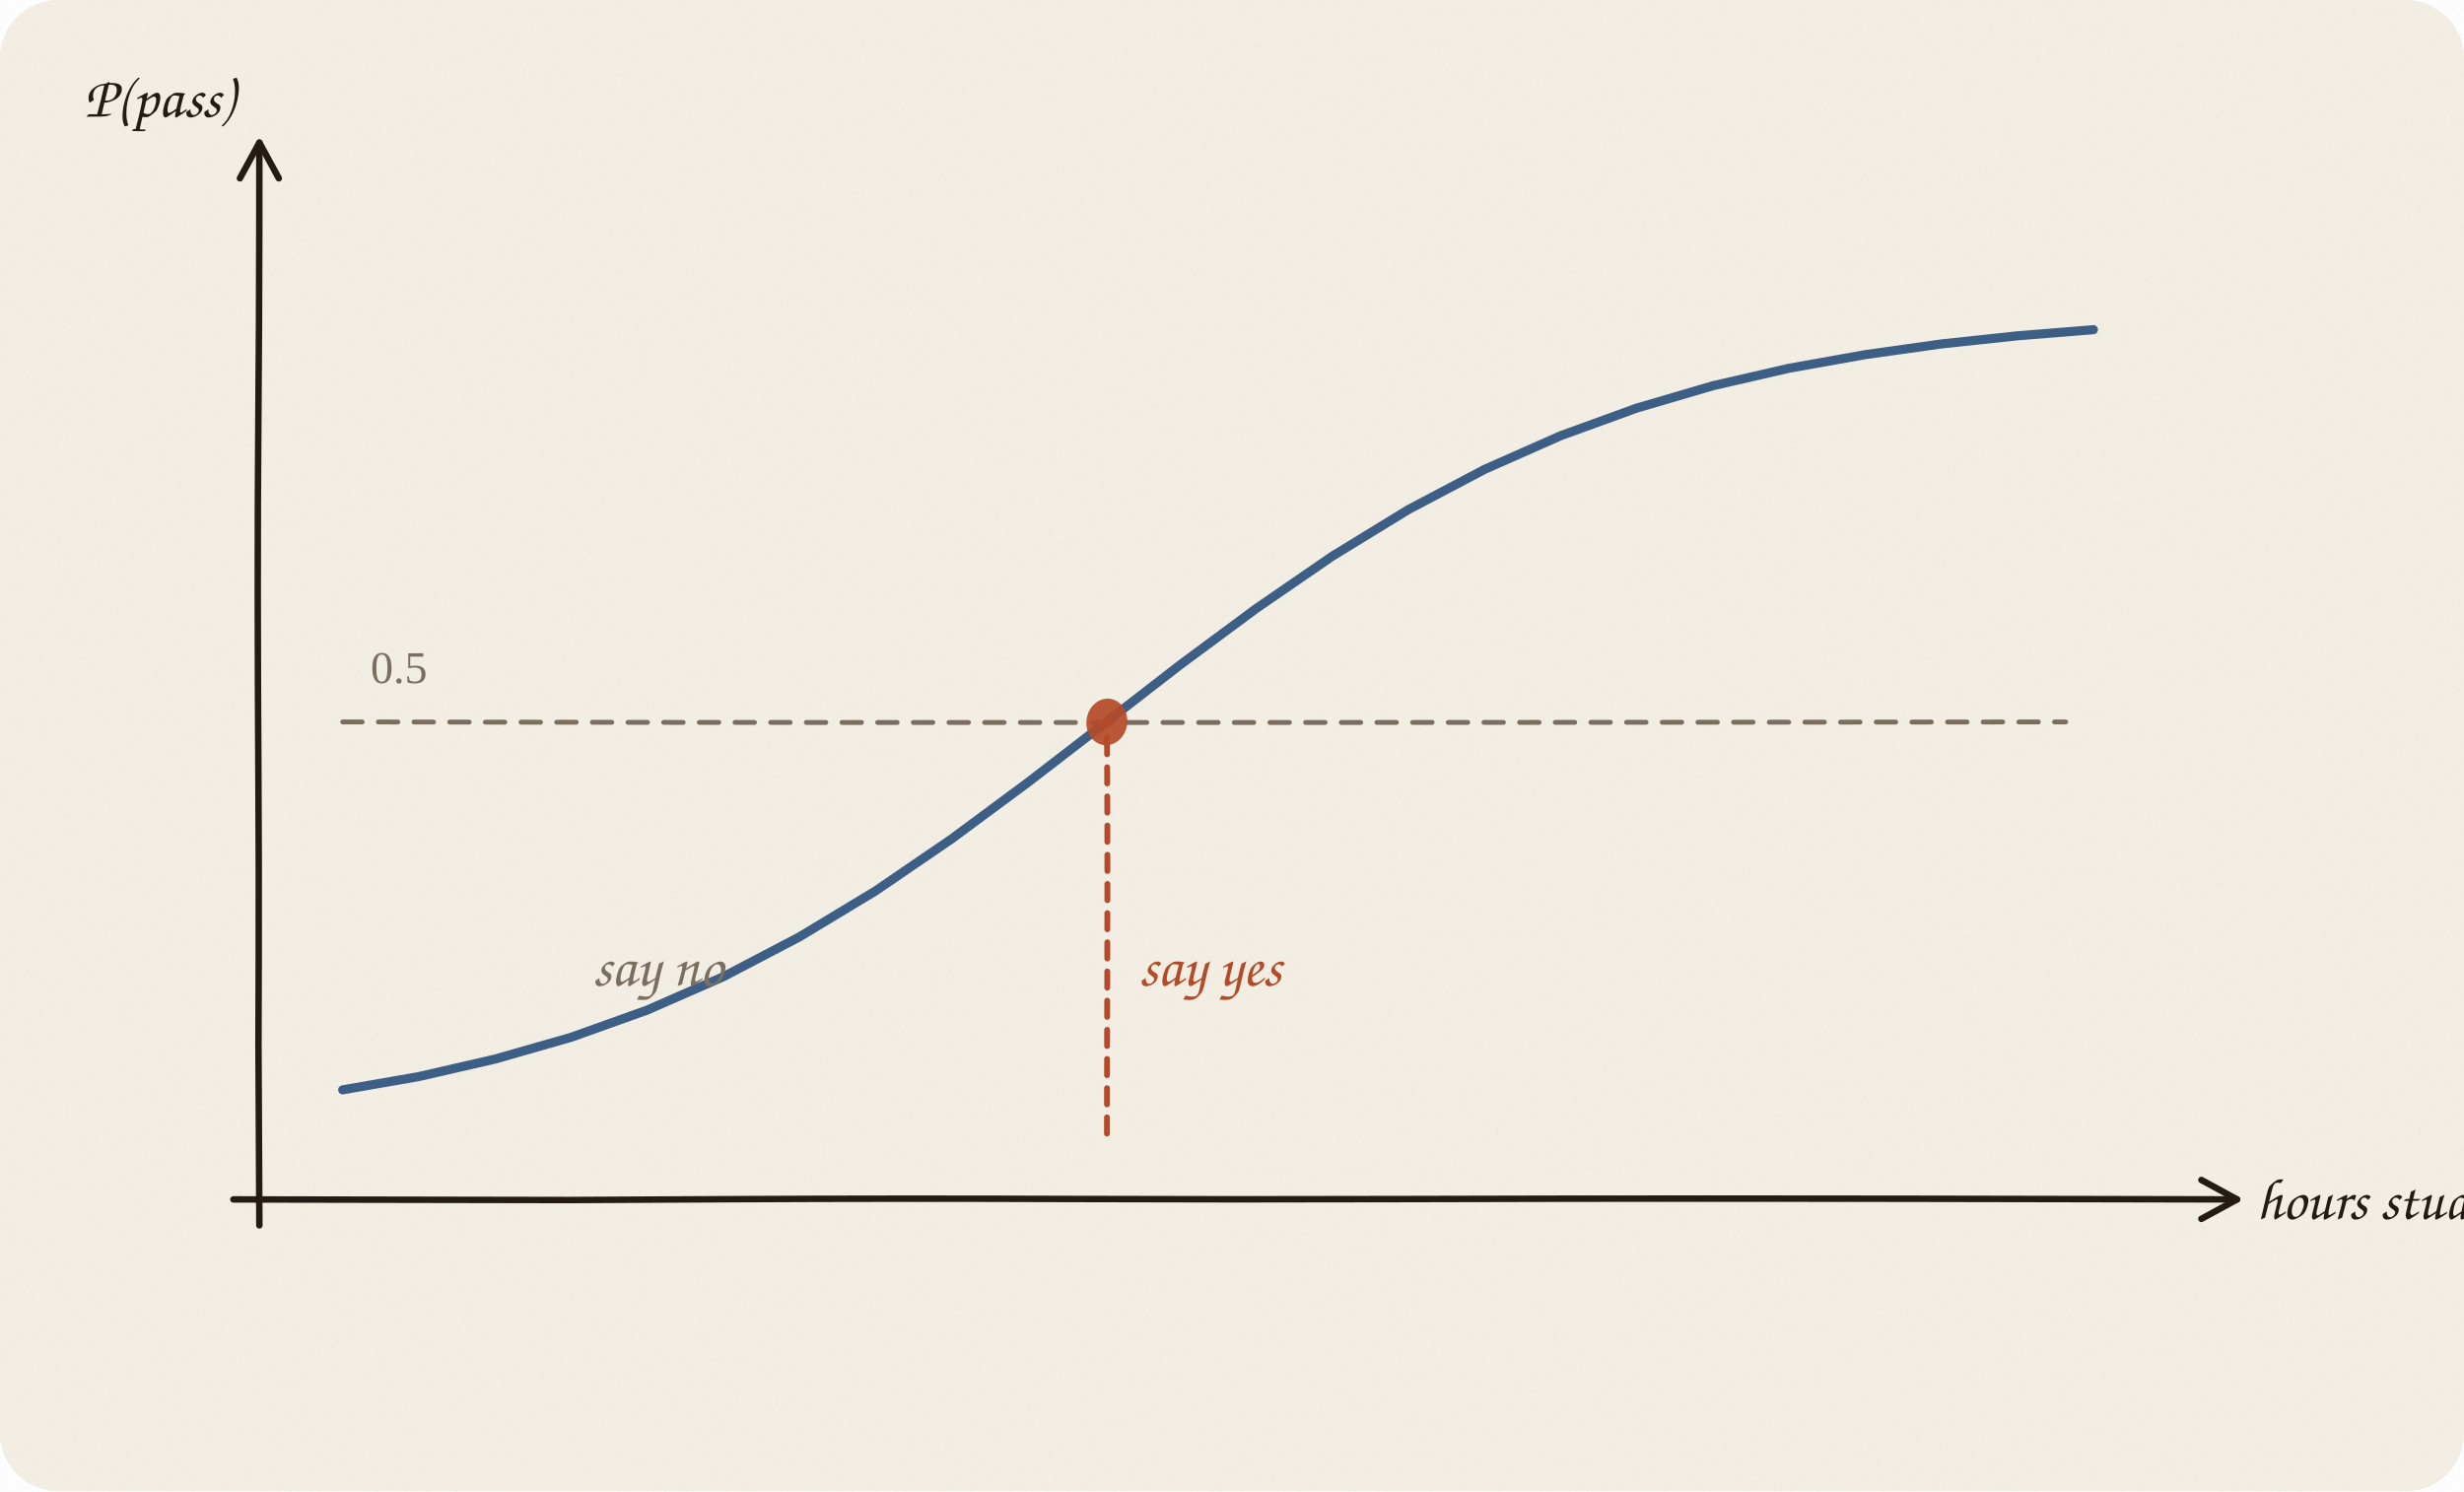
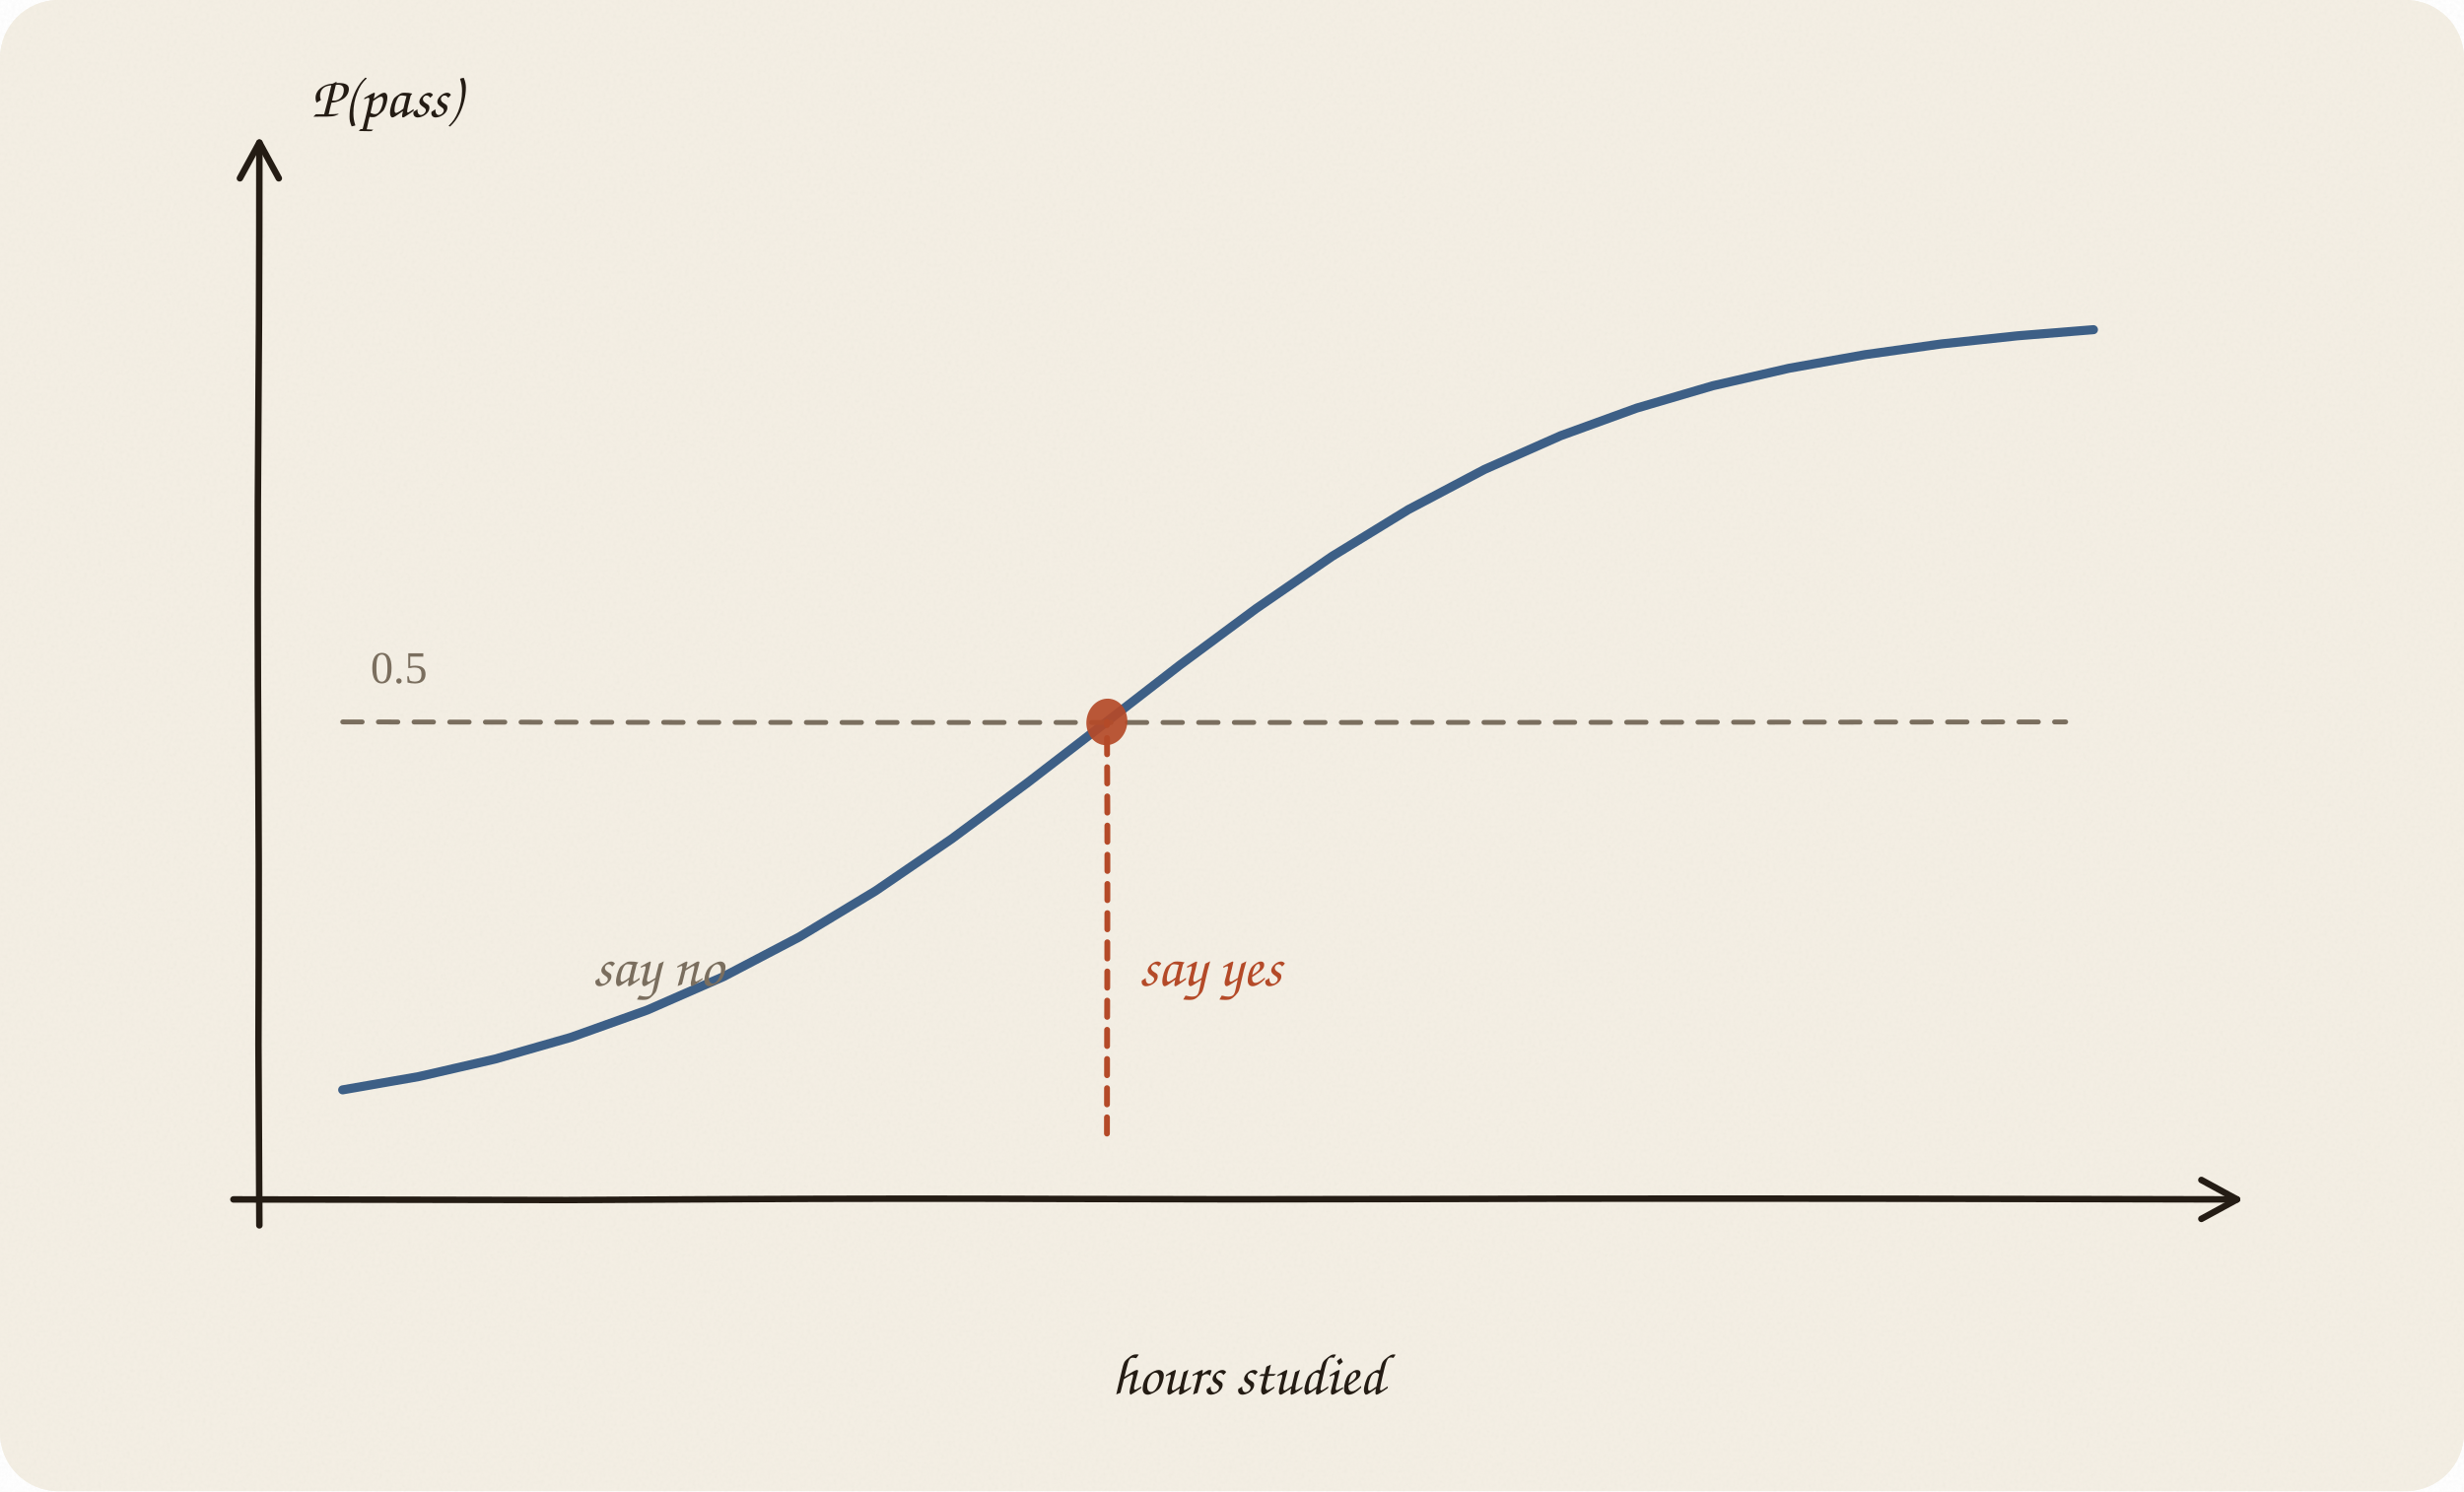
<svg xmlns="http://www.w3.org/2000/svg" viewBox="0 0 760 460" width="760" height="460" role="img" aria-label="threshold turns probability into a call">
  <defs>
    <filter id="grain" x="0" y="0" width="100%" height="100%">
      <feTurbulence type="fractalNoise" baseFrequency="0.9" numOctaves="2" stitchTiles="stitch" result="n" />
      <feColorMatrix type="saturate" values="0" />
      <feComponentTransfer>
        <feFuncA type="linear" slope="0.07" />
      </feComponentTransfer>
      <feBlend in="SourceGraphic" mode="multiply" />
    </filter>
  </defs>
  <rect width="760" height="460" rx="18" ry="18" fill="#f4efe4" />
  <rect width="760" height="460" rx="18" ry="18" fill="#f4efe4" filter="url(#grain)" opacity="0.9" />
  <path d="M 80.00,378.00 L 79.72,322.33 Q 79.72,322.33 79.80,294.50 Q 79.87,266.67 79.70,238.83 Q 79.52,211.00 79.50,183.17 Q 79.47,155.33 79.70,127.50 Q 79.93,99.67 79.97,71.83 L 80.00,44.00" fill="none" stroke="#241c14" stroke-width="2.0" stroke-linecap="round" stroke-linejoin="round" opacity="1" />
  <path d="M 72.00,370.00 L 175.00,370.19 Q 175.00,370.19 226.50,369.92 Q 278.00,369.66 329.50,369.86 Q 381.00,370.05 432.50,369.89 Q 484.00,369.73 535.50,369.75 Q 587.00,369.77 638.50,369.89 L 690.00,370.00" fill="none" stroke="#241c14" stroke-width="2.0" stroke-linecap="round" stroke-linejoin="round" opacity="1" />
  <path d="M 679.0,364.0 L 690.0,370.0 L 679.0,376.0" fill="none" stroke="#241c14" stroke-width="2.0" stroke-linecap="round" stroke-linejoin="round" opacity="1" />
  <path d="M 74.0,55.0 L 80.0,44.0 L 86.0,55.0" fill="none" stroke="#241c14" stroke-width="2.0" stroke-linecap="round" stroke-linejoin="round" opacity="1" />
-   <text x="696.0" y="376.0" font-family="Bradley Hand, Apple Chancery, Segoe Script, Comic Sans MS, cursive" font-size="18" fill="#241c14" text-anchor="start" font-style="normal">hours studied</text>
-   <text x="72.0" y="36.0" font-family="Bradley Hand, Apple Chancery, Segoe Script, Comic Sans MS, cursive" font-size="18" fill="#241c14" text-anchor="end" font-style="normal">P(pass)</text>
+   <text x="385.0" y="430.0" font-family="Bradley Hand, Apple Chancery, Segoe Script, Comic Sans MS, cursive" font-size="18" fill="#241c14" text-anchor="middle" font-style="normal">hours studied</text>
+   <text x="96.0" y="36.0" font-family="Bradley Hand, Apple Chancery, Segoe Script, Comic Sans MS, cursive" font-size="18" fill="#241c14" text-anchor="start" font-style="normal">P(pass)</text>
  <path d="M 105.7,336.2 L 129.2,332.1 L 152.7,326.7 L 176.1,320.0 L 199.6,311.6 L 223.1,301.3 L 246.6,289.0 L 270.1,274.8 L 293.5,258.8 L 317.0,241.4 L 340.5,223.3 L 364.0,205.1 L 387.5,187.7 L 410.9,171.6 L 434.4,157.2 L 457.9,144.8 L 481.4,134.4 L 504.8,125.9 L 528.3,119.0 L 551.8,113.6 L 575.3,109.4 L 598.8,106.1 L 622.2,103.6 L 645.7,101.7" fill="none" stroke="#3d5f86" stroke-width="2.8" stroke-linecap="round" stroke-linejoin="round" opacity="1" />
  <path d="M 105.71,222.70 L 212.00,222.85 Q 212.00,222.85 265.14,222.87 Q 318.29,222.89 371.43,222.88 Q 424.57,222.87 477.71,222.84 Q 530.86,222.80 584.00,222.75 L 637.14,222.70" fill="none" stroke="#7a6e5e" stroke-width="1.5" stroke-linecap="round" stroke-linejoin="round" opacity="1" stroke-dasharray="6 5" />
  <text x="114.3" y="210.7" font-family="Georgia, Times New Roman, serif" font-size="14" fill="#7a6e5e" text-anchor="start" font-style="normal">0.5</text>
  <path d="M 341.43,349.68 L 341.48,317.94 Q 341.48,317.94 341.53,302.06 Q 341.57,286.19 341.57,270.32 Q 341.58,254.44 341.50,238.57 L 341.43,222.70" fill="none" stroke="#b44a28" stroke-width="1.8" stroke-linecap="round" stroke-linejoin="round" opacity="1" stroke-dasharray="5 4" />
  <ellipse cx="341.4" cy="222.7" rx="6.3" ry="7.2" transform="rotate(8.6 341.4 222.7)" fill="#b44a28" opacity="0.92" />
  <text x="351.4" y="304.0" font-family="Bradley Hand, Apple Chancery, Segoe Script, Comic Sans MS, cursive" font-size="18" fill="#b44a28" text-anchor="start" font-style="normal">say yes</text>
  <text x="182.9" y="304.0" font-family="Bradley Hand, Apple Chancery, Segoe Script, Comic Sans MS, cursive" font-size="18" fill="#7a6e5e" text-anchor="start" font-style="normal">say no</text>
</svg>
